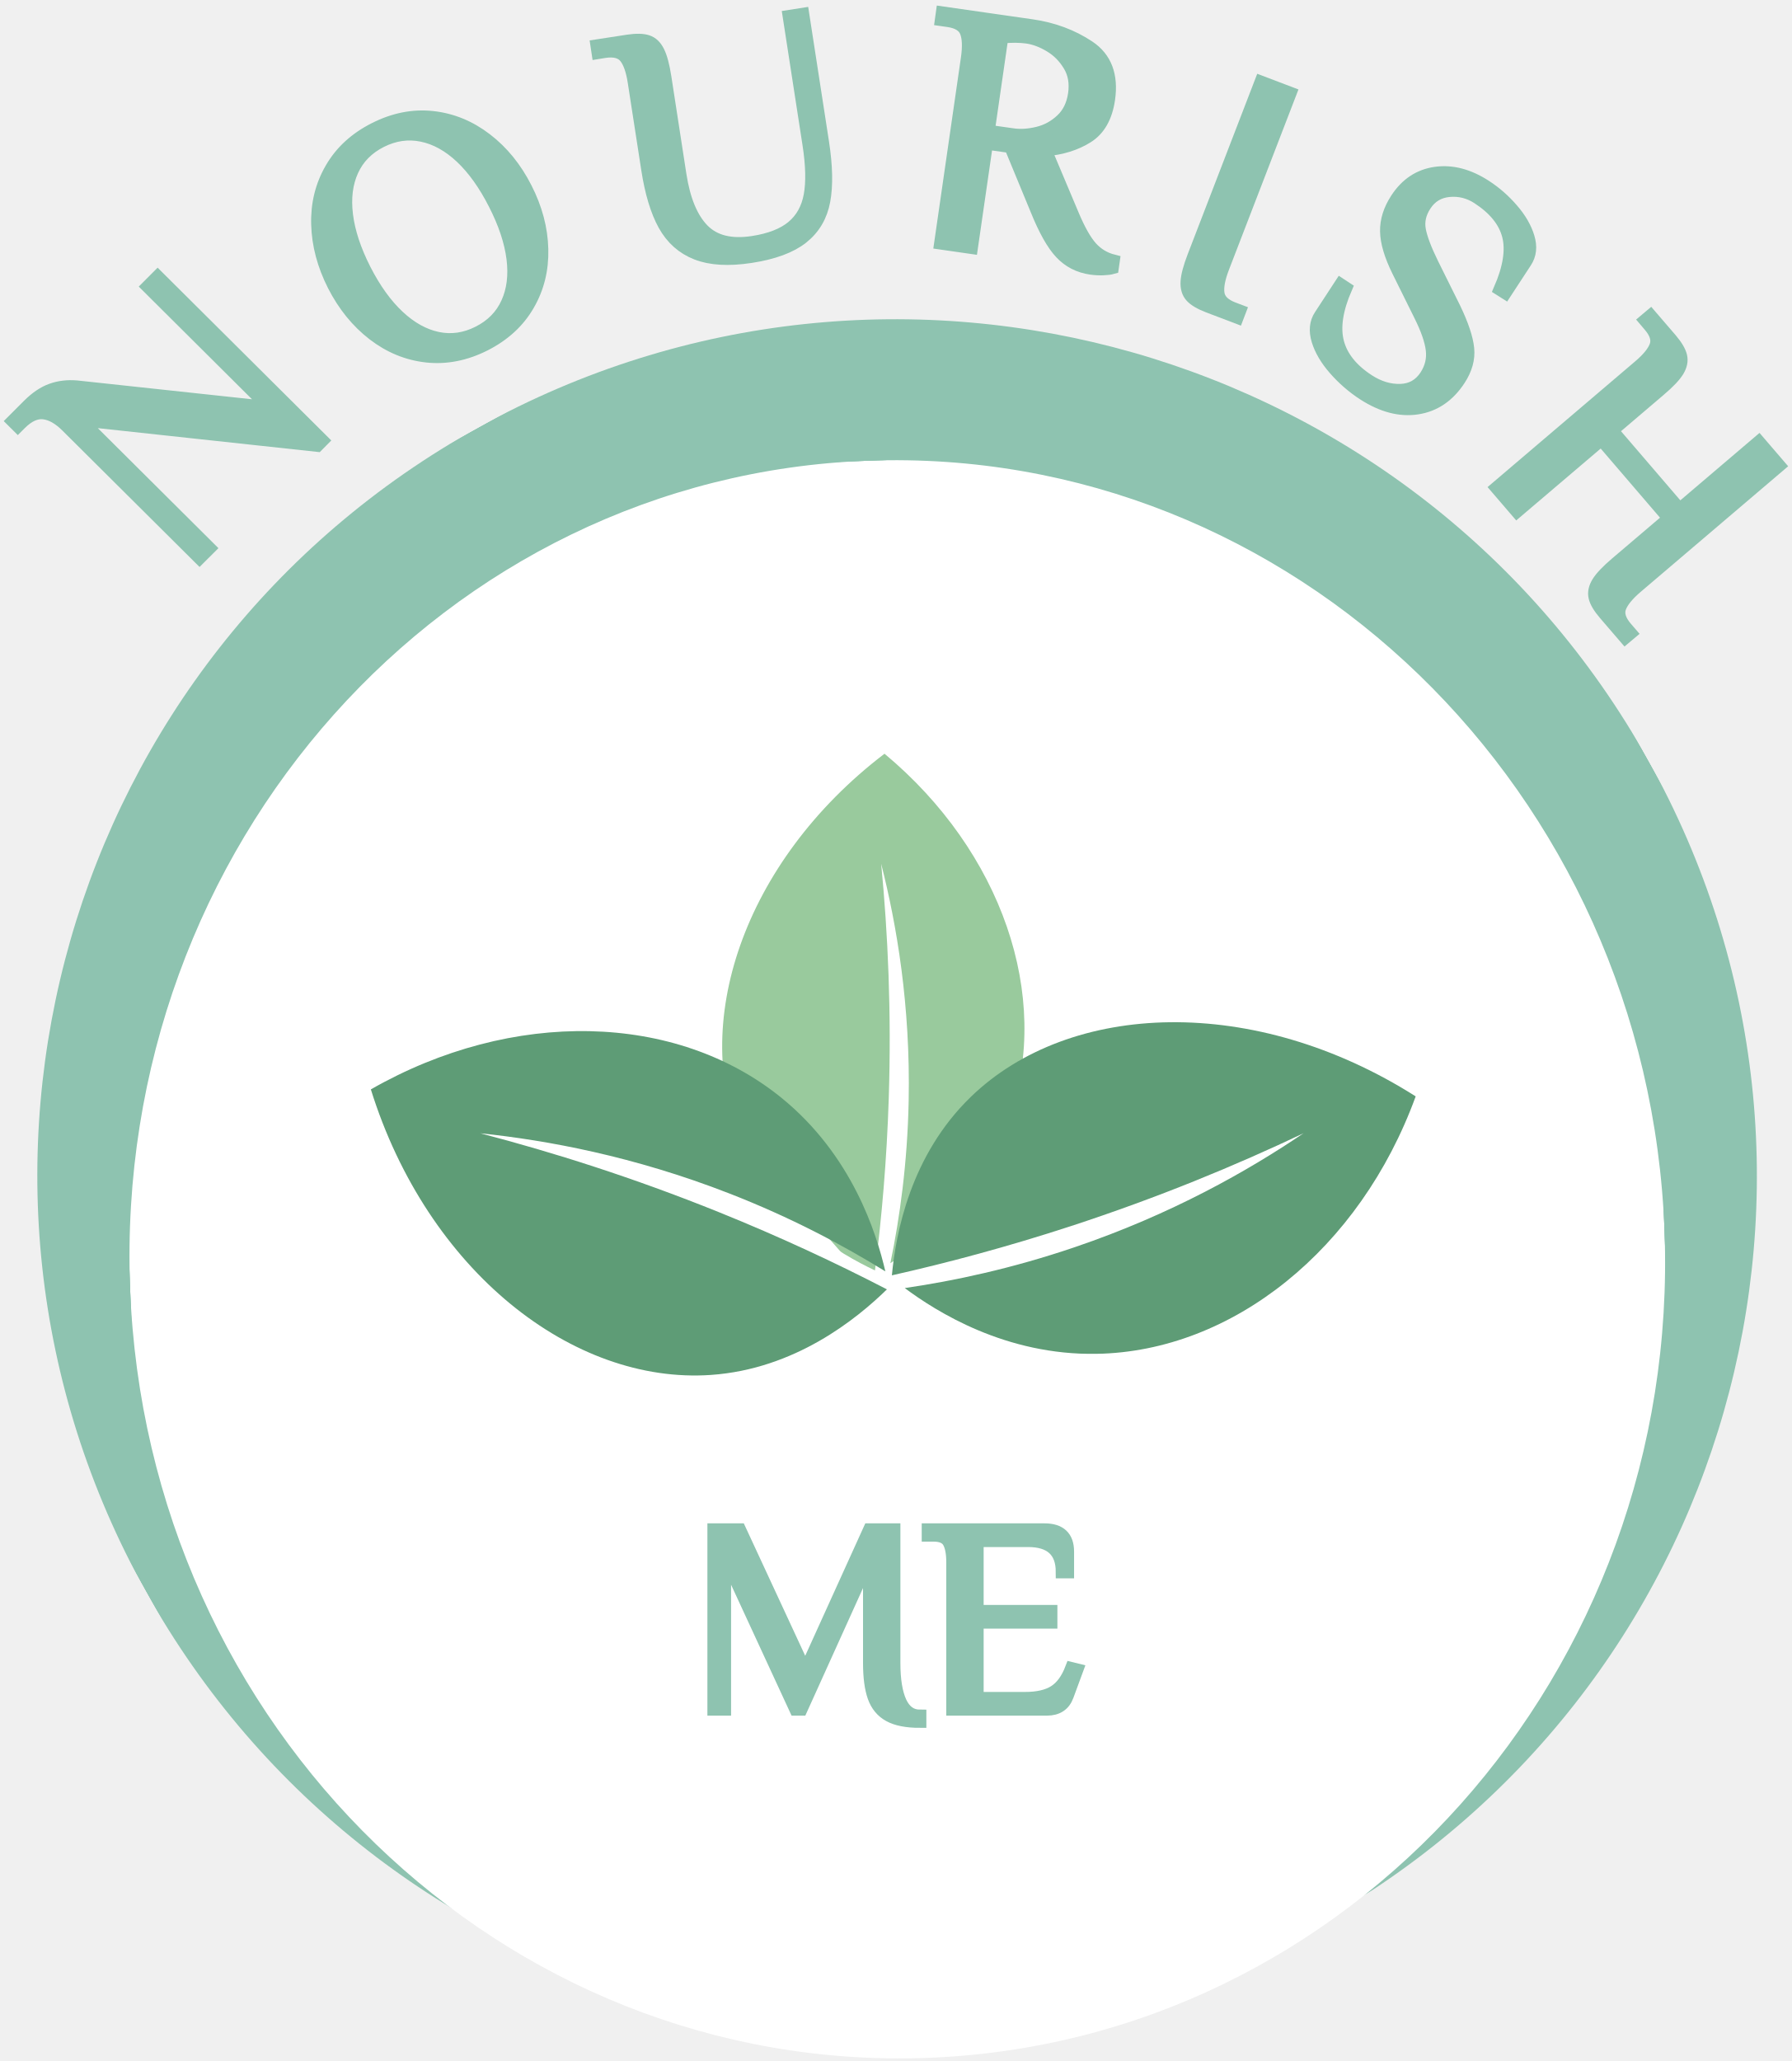
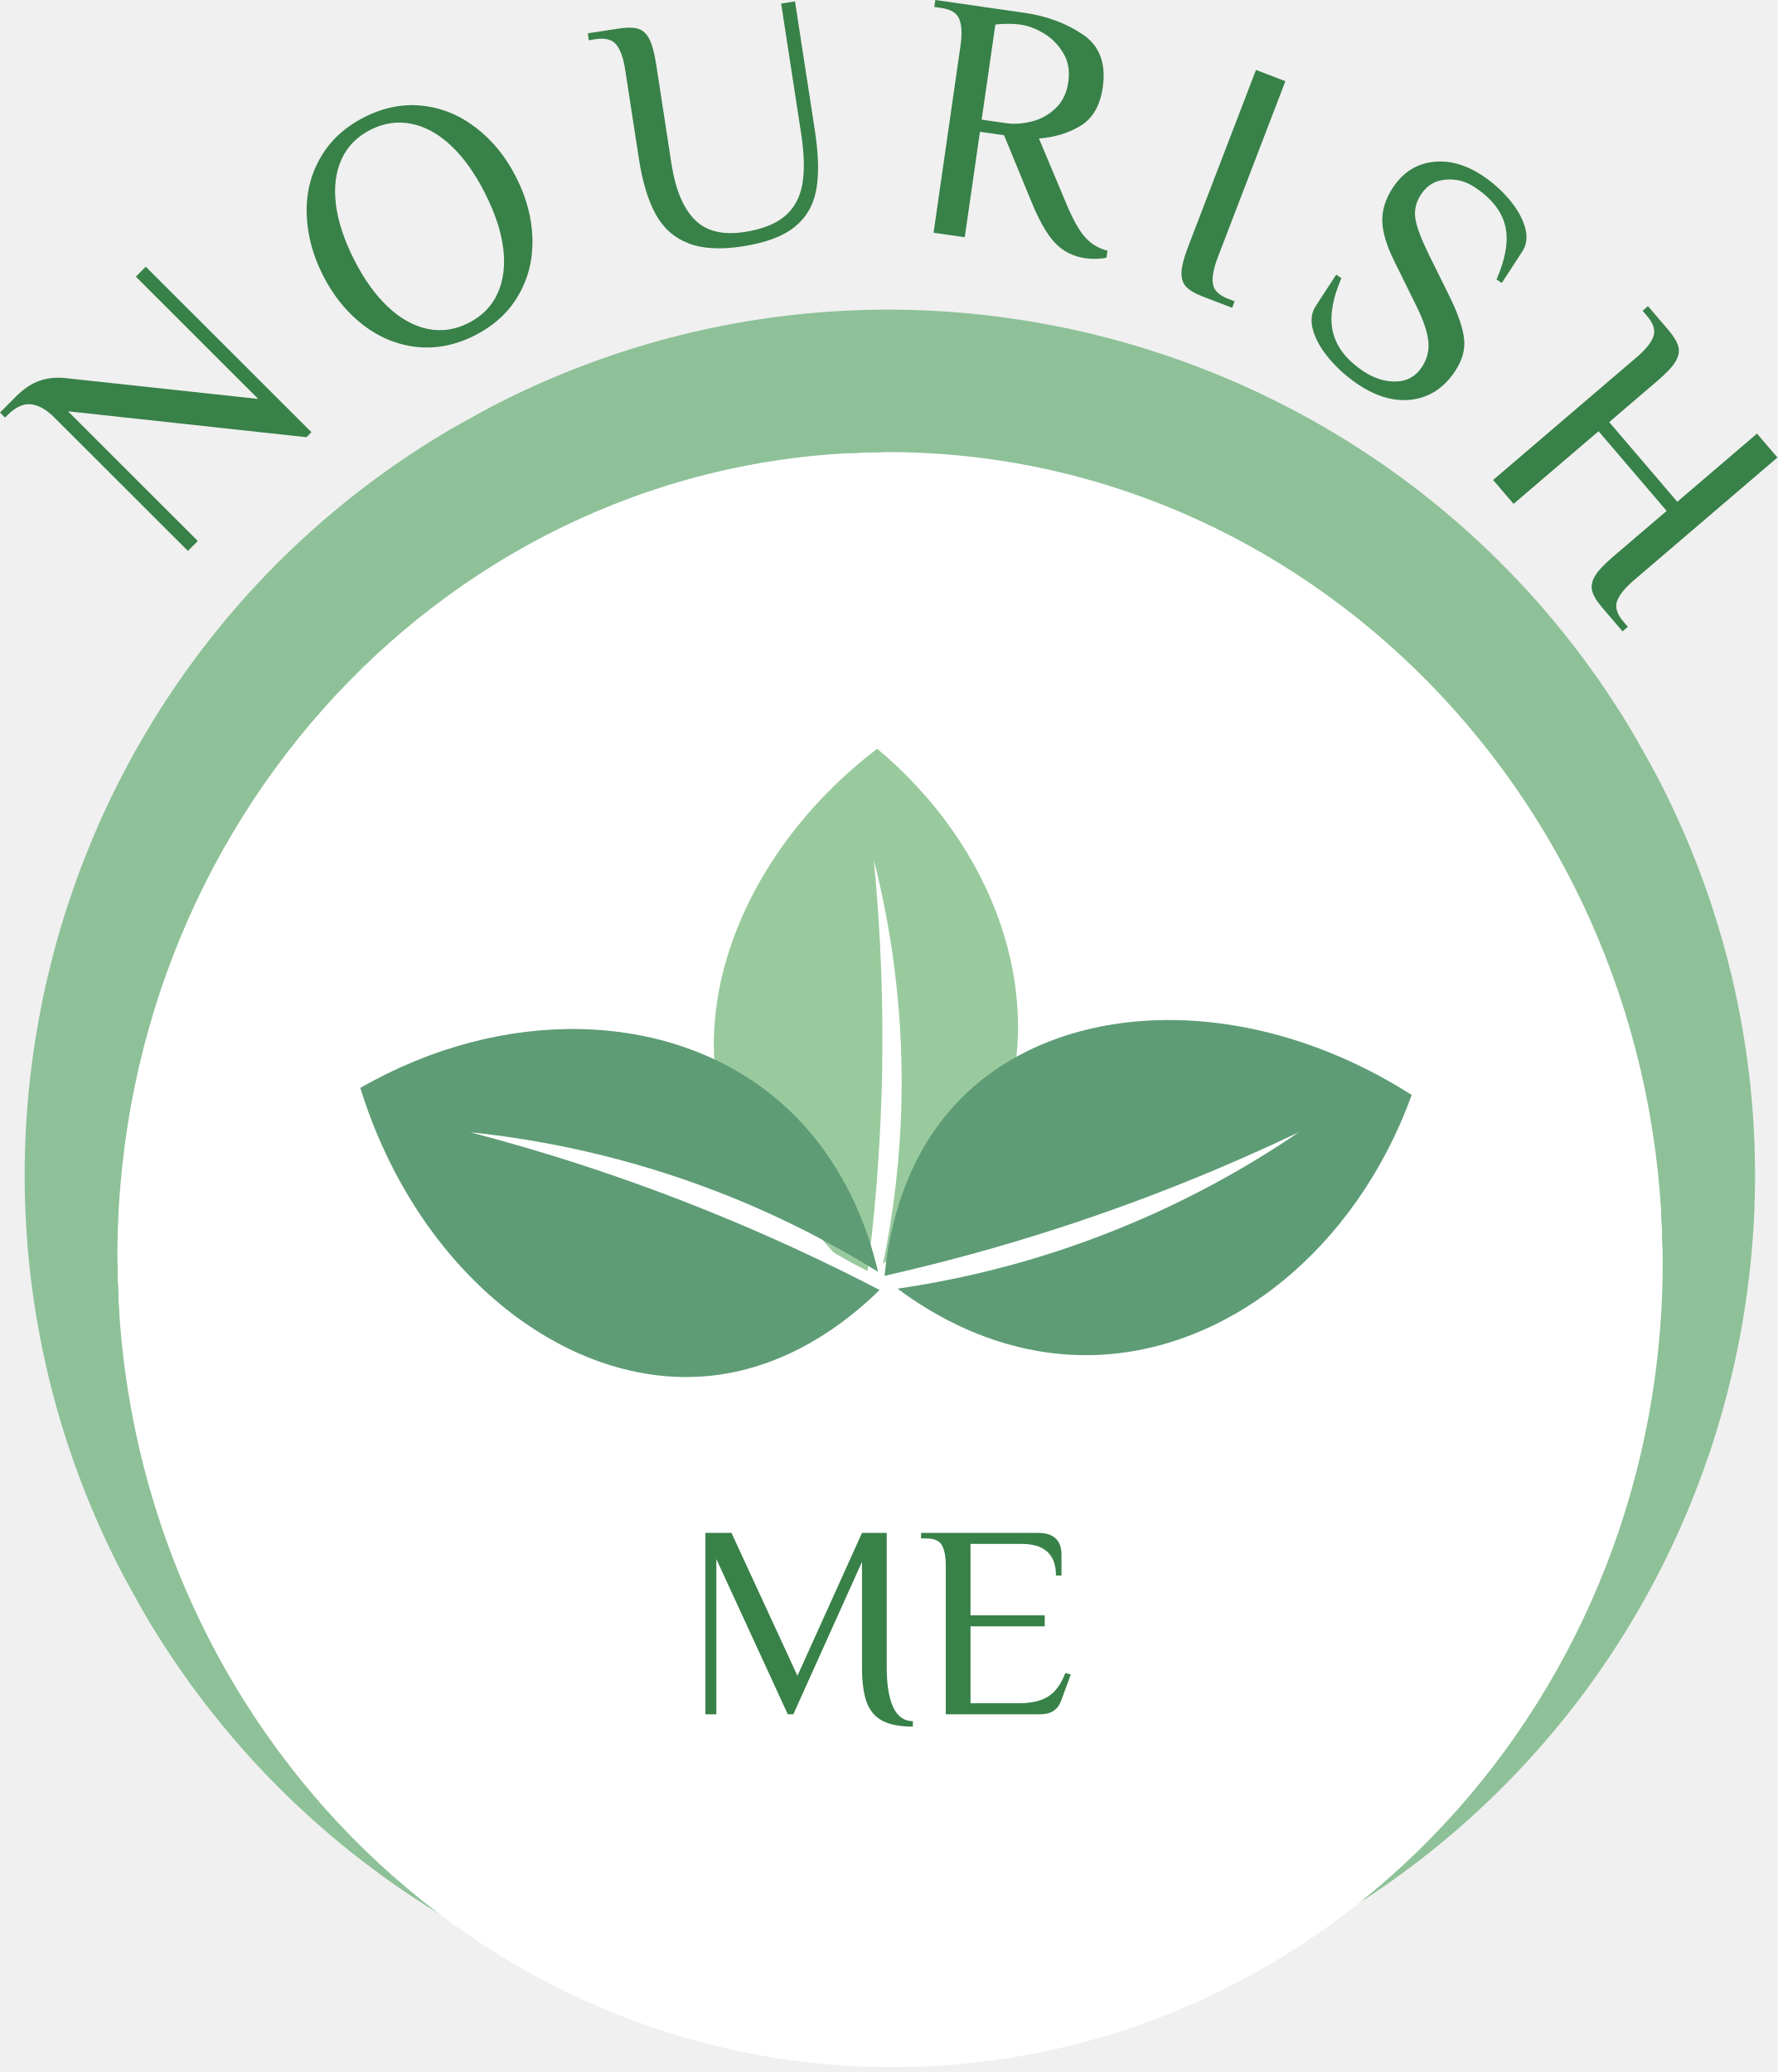
- <svg xmlns="http://www.w3.org/2000/svg" width="140" height="161" viewBox="0 0 140 161" fill="none">
-   <mask id="mask0_387_6635" style="mask-type:luminance" maskUnits="userSpaceOnUse" x="2" y="24" width="136" height="135">
-     <path d="M2.728 24.657H137.448V158.777H2.728V24.657Z" fill="white" />
+ <svg xmlns="http://www.w3.org/2000/svg" width="211" height="246" viewBox="0 0 211 246" fill="none">
+   <mask id="mask0_451_2343" style="mask-type:luminance" maskUnits="userSpaceOnUse" x="2" y="36" width="207" height="207">
+     <path d="M2.643 36.333H208.627V242.318H2.643V36.333Z" fill="white" />
  </mask>
-   <g mask="url(#mask0_387_6635)">
-     <mask id="mask1_387_6635" style="mask-type:luminance" maskUnits="userSpaceOnUse" x="-22" y="0" width="184" height="184">
-       <path d="M-21.258 65.838L96.109 0.885L161.606 118.185L44.241 183.137L-21.258 65.838Z" fill="white" />
+   <g mask="url(#mask0_451_2343)">
+     <mask id="mask1_451_2343" style="mask-type:luminance" maskUnits="userSpaceOnUse" x="-35" y="-1" width="281" height="281">
+       <path d="M-34.033 99.579L145.419 -0.177L245.564 179.975L66.115 279.731L-34.033 99.579Z" fill="white" />
    </mask>
-     <g mask="url(#mask1_387_6635)">
-       <mask id="mask2_387_6635" style="mask-type:luminance" maskUnits="userSpaceOnUse" x="2" y="24" width="136" height="135">
-         <path d="M37.426 33.361C5.015 51.297 -6.634 92.027 11.406 124.334C29.446 156.641 70.343 168.292 102.752 150.354C135.163 132.419 146.812 91.689 128.772 59.382C110.733 27.074 69.835 15.424 37.426 33.361Z" fill="white" />
+     <g mask="url(#mask1_451_2343)">
+       <mask id="mask2_451_2343" style="mask-type:luminance" maskUnits="userSpaceOnUse" x="2" y="36" width="207" height="207">
+         <path d="M55.694 49.701C6.139 77.247 -11.672 139.801 15.91 189.419C43.494 239.037 106.024 256.93 155.577 229.382C205.133 201.835 222.944 139.281 195.362 89.663C167.78 40.045 105.248 22.152 55.694 49.701Z" fill="white" />
      </mask>
-       <g mask="url(#mask2_387_6635)">
-         <path d="M-21.258 65.838L96.109 0.885L161.352 117.728L43.985 182.68L-21.258 65.838Z" fill="#8EC3B0" />
+       <g mask="url(#mask2_451_2343)">
+         <path d="M-34.033 99.579L145.419 -0.177L245.175 179.273L65.723 279.029L-34.033 99.579Z" fill="#8EC198" />
      </g>
    </g>
  </g>
-   <mask id="mask3_387_6635" style="mask-type:luminance" maskUnits="userSpaceOnUse" x="9" y="35" width="122" height="126">
-     <path d="M9.799 35.772H130.377V161H9.799V35.772Z" fill="white" />
+   <mask id="mask3_451_2343" style="mask-type:luminance" maskUnits="userSpaceOnUse" x="13" y="53" width="185" height="193">
+     <path d="M13.454 53.404H197.816V245.732H13.454V53.404Z" fill="white" />
  </mask>
-   <g mask="url(#mask3_387_6635)">
-     <mask id="mask4_387_6635" style="mask-type:luminance" maskUnits="userSpaceOnUse" x="7" y="33" width="126" height="131">
-       <path d="M7.864 38.176L127.75 33.802L132.35 158.748L12.465 163.123L7.864 38.176Z" fill="white" />
+   <g mask="url(#mask3_451_2343)">
+     <mask id="mask4_451_2343" style="mask-type:luminance" maskUnits="userSpaceOnUse" x="10" y="50" width="191" height="199">
+       <path d="M10.495 57.096L193.799 50.378L200.832 242.273L17.53 248.992L10.495 57.096Z" fill="white" />
    </mask>
-     <g mask="url(#mask4_387_6635)">
-       <mask id="mask5_387_6635" style="mask-type:luminance" maskUnits="userSpaceOnUse" x="10" y="35" width="121" height="126">
-         <path d="M67.807 35.989C34.702 37.198 8.892 66.107 10.161 100.561C11.43 135.016 39.295 161.967 72.401 160.758C105.507 159.551 131.315 130.641 130.047 96.186C128.778 61.733 100.913 34.781 67.807 35.989Z" fill="white" />
+     <g mask="url(#mask4_451_2343)">
+       <mask id="mask5_451_2343" style="mask-type:luminance" maskUnits="userSpaceOnUse" x="13" y="53" width="185" height="193">
+         <path d="M102.147 53.737C51.529 55.593 12.067 99.992 14.007 152.908C15.948 205.825 58.553 247.217 109.171 245.361C159.789 243.507 199.249 199.106 197.311 146.189C195.371 93.275 152.766 51.881 102.147 53.737Z" fill="white" />
      </mask>
-       <g mask="url(#mask5_387_6635)">
-         <path d="M7.864 38.176L127.75 33.802L132.35 158.748L12.465 163.123L7.864 38.176Z" fill="white" />
+       <g mask="url(#mask5_451_2343)">
+         <path d="M10.495 57.096L193.799 50.378L200.832 242.273L17.53 248.992L10.495 57.096Z" fill="white" />
      </g>
    </g>
  </g>
-   <path d="M6.28 32.795L16.357 42.821L15.59 43.585L5.222 33.275C4.61 32.666 4.006 32.326 3.413 32.256C2.82 32.187 2.209 32.465 1.581 33.09L1.39 33.281L1 32.893L2.244 31.648C2.835 31.062 3.429 30.663 4.03 30.45C4.631 30.234 5.284 30.158 5.989 30.218L21.05 31.839L11.548 22.386L12.316 21.616L25.178 34.41L24.795 34.798L6.28 32.795Z" fill="#8EC3B0" stroke="#8EC3B0" />
-   <path d="M37.866 26.928C36.366 27.685 34.857 27.981 33.342 27.819C31.831 27.654 30.441 27.083 29.173 26.106C27.91 25.13 26.876 23.857 26.074 22.285C25.276 20.71 24.855 19.127 24.812 17.532C24.765 15.939 25.124 14.486 25.888 13.173C26.648 11.857 27.777 10.821 29.278 10.064C30.778 9.305 32.284 9.008 33.796 9.173C35.311 9.339 36.703 9.911 37.971 10.886C39.242 11.859 40.277 13.133 41.076 14.707C41.879 16.279 42.299 17.862 42.338 19.46C42.38 21.055 42.02 22.508 41.256 23.819C40.496 25.132 39.367 26.168 37.866 26.928ZM37.378 25.967C38.428 25.439 39.181 24.674 39.634 23.674C40.09 22.676 40.236 21.515 40.07 20.195C39.903 18.875 39.431 17.454 38.651 15.929C37.875 14.4 37.003 13.182 36.035 12.27C35.065 11.36 34.04 10.794 32.959 10.574C31.88 10.351 30.816 10.503 29.766 11.031C28.72 11.561 27.969 12.322 27.516 13.318C27.062 14.313 26.917 15.471 27.08 16.791C27.242 18.111 27.712 19.535 28.487 21.064C29.266 22.589 30.141 23.806 31.115 24.716C32.088 25.628 33.113 26.197 34.191 26.424C35.269 26.648 36.331 26.497 37.378 25.967Z" fill="#8EC3B0" stroke="#8EC3B0" />
-   <path d="M58.648 20.046C56.93 20.309 55.526 20.228 54.433 19.803C53.342 19.378 52.499 18.63 51.903 17.556C51.31 16.48 50.874 15.032 50.595 13.215L49.542 6.407C49.403 5.501 49.173 4.85 48.856 4.456C48.535 4.059 47.998 3.916 47.245 4.028L46.716 4.114L46.635 3.576L49.048 3.205C49.711 3.106 50.22 3.116 50.577 3.234C50.934 3.35 51.217 3.621 51.426 4.045C51.639 4.466 51.816 5.13 51.956 6.036L53.13 13.649C53.435 15.626 54.033 17.064 54.921 17.968C55.808 18.871 57.103 19.193 58.805 18.934C60.162 18.726 61.201 18.321 61.922 17.718C62.643 17.116 63.098 16.3 63.289 15.27C63.478 14.239 63.447 12.912 63.196 11.287L61.649 1.278L62.725 1.11L64.272 11.119C64.558 12.972 64.591 14.494 64.37 15.687C64.149 16.879 63.585 17.837 62.678 18.558C61.774 19.276 60.431 19.772 58.648 20.046Z" fill="#8EC3B0" stroke="#8EC3B0" />
-   <path d="M85.23 20.955C84.295 20.819 83.516 20.419 82.892 19.756C82.267 19.096 81.633 17.972 80.99 16.381L78.955 11.455L77.083 11.189L75.903 19.34L73.484 18.992L75.571 4.554C75.702 3.644 75.673 2.954 75.484 2.482C75.298 2.012 74.828 1.722 74.077 1.614L73.542 1.538L73.617 1L80.601 2.002C82.278 2.242 83.767 2.795 85.067 3.663C86.369 4.531 86.887 5.895 86.619 7.75C86.417 9.139 85.859 10.121 84.945 10.691C84.033 11.262 82.94 11.603 81.665 11.71L83.805 16.787C84.308 17.983 84.793 18.837 85.259 19.351C85.724 19.863 86.299 20.208 86.986 20.382L86.91 20.914C86.736 20.963 86.491 20.995 86.177 21.007C85.866 21.018 85.551 21.001 85.23 20.955ZM79.141 10.523C79.734 10.608 80.381 10.566 81.084 10.396C81.784 10.226 82.405 9.889 82.944 9.382C83.487 8.877 83.82 8.196 83.945 7.339C84.068 6.482 83.936 5.735 83.549 5.099C83.165 4.459 82.667 3.955 82.055 3.588C81.441 3.217 80.839 2.99 80.246 2.905C79.676 2.824 79.021 2.821 78.281 2.893L77.217 10.251L79.141 10.523Z" fill="#8EC3B0" stroke="#8EC3B0" />
-   <path d="M94.385 23.925C93.76 23.684 93.322 23.424 93.071 23.143C92.822 22.865 92.71 22.491 92.734 22.02C92.757 21.55 92.933 20.886 93.263 20.029L98.513 6.407L100.799 7.276L95.548 20.897C95.218 21.754 95.091 22.433 95.17 22.935C95.247 23.44 95.641 23.828 96.35 24.099L96.856 24.29L96.664 24.793L94.385 23.925Z" fill="#8EC3B0" stroke="#8EC3B0" />
-   <path d="M106.53 30.774C105.696 30.23 104.951 29.584 104.297 28.84C103.642 28.095 103.198 27.347 102.966 26.594C102.736 25.842 102.8 25.196 103.158 24.655L104.739 22.235L105.146 22.502C104.421 24.173 104.207 25.586 104.507 26.739C104.809 27.892 105.611 28.893 106.914 29.738C107.731 30.266 108.565 30.516 109.414 30.49C110.266 30.463 110.929 30.088 111.403 29.367C111.817 28.73 111.98 28.049 111.892 27.324C111.806 26.602 111.492 25.7 110.949 24.614L109.234 21.153C108.641 19.948 108.336 18.922 108.321 18.073C108.305 17.225 108.573 16.38 109.124 15.537C109.887 14.372 110.903 13.702 112.171 13.528C113.441 13.352 114.736 13.691 116.055 14.547C116.83 15.05 117.523 15.657 118.137 16.371C118.753 17.081 119.172 17.804 119.393 18.536C119.614 19.265 119.545 19.902 119.189 20.446L117.602 22.872L117.189 22.611C117.922 20.93 118.143 19.526 117.852 18.403C117.561 17.28 116.764 16.296 115.462 15.45C114.767 14.999 114.015 14.812 113.206 14.889C112.399 14.967 111.775 15.345 111.333 16.024C110.926 16.646 110.781 17.286 110.897 17.945C111.016 18.603 111.354 19.495 111.909 20.626L113.63 24.093C114.249 25.383 114.598 26.428 114.677 27.231C114.758 28.033 114.531 28.842 113.997 29.657C113.166 30.926 112.079 31.666 110.734 31.874C109.388 32.082 107.987 31.715 106.53 30.774Z" fill="#8EC3B0" stroke="#8EC3B0" />
-   <path d="M128.062 28.622C128.763 28.029 129.199 27.492 129.371 27.013C129.541 26.535 129.378 26.009 128.882 25.433L128.533 25.022L128.952 24.669L130.539 26.515C130.97 27.022 131.227 27.457 131.313 27.823C131.401 28.187 131.321 28.57 131.074 28.976C130.826 29.378 130.35 29.876 129.65 30.469L125.94 33.63L131.226 39.789L137.413 34.521L139 36.368L127.864 45.85C127.162 46.448 126.725 46.987 126.55 47.466C126.379 47.943 126.54 48.47 127.033 49.046L127.388 49.457L126.975 49.804L125.387 47.958C124.953 47.451 124.692 47.016 124.608 46.649C124.522 46.286 124.604 45.904 124.852 45.503C125.099 45.101 125.575 44.602 126.277 44.004L130.4 40.496L125.114 34.336L118.514 39.952L116.927 38.105L128.062 28.622Z" fill="#8EC3B0" stroke="#8EC3B0" />
-   <mask id="mask6_387_6635" style="mask-type:luminance" maskUnits="userSpaceOnUse" x="56" y="58" width="25" height="42">
-     <path d="M56.318 58.743H80.136V99.498H56.318V58.743Z" fill="white" />
+   <path d="M8.073 48.831L23.481 64.23L22.307 65.404L6.455 49.569C5.519 48.633 4.597 48.111 3.69 48.004C2.783 47.897 1.849 48.324 0.889 49.284L0.596 49.578L0 48.982L1.903 47.071C2.805 46.17 3.714 45.557 4.632 45.23C5.552 44.899 6.55 44.781 7.628 44.874L30.656 47.364L16.128 32.845L17.302 31.663L36.968 51.312L36.382 51.907L8.073 48.831Z" fill="#388148" />
+   <path d="M56.368 39.82C54.074 40.983 51.767 41.438 49.451 41.189C47.139 40.936 45.014 40.058 43.076 38.558C41.145 37.06 39.564 35.104 38.337 32.69C37.117 30.271 36.475 27.84 36.408 25.39C36.337 22.943 36.886 20.711 38.053 18.695C39.215 16.675 40.942 15.084 43.236 13.921C45.53 12.754 47.833 12.298 50.144 12.552C52.461 12.807 54.59 13.685 56.528 15.184C58.471 16.677 60.053 18.633 61.276 21.052C62.503 23.465 63.145 25.897 63.205 28.351C63.27 30.8 62.718 33.032 61.551 35.046C60.389 37.062 58.662 38.653 56.368 39.82ZM55.621 38.344C57.226 37.533 58.377 36.359 59.071 34.824C59.769 33.29 59.991 31.507 59.738 29.48C59.482 27.453 58.76 25.27 57.568 22.927C56.381 20.58 55.048 18.709 53.567 17.308C52.085 15.91 50.518 15.041 48.864 14.703C47.215 14.361 45.588 14.595 43.983 15.406C42.383 16.219 41.236 17.388 40.542 18.918C39.849 20.447 39.627 22.225 39.875 24.252C40.124 26.279 40.842 28.466 42.027 30.814C43.218 33.157 44.556 35.026 46.046 36.424C47.533 37.824 49.1 38.698 50.749 39.047C52.396 39.391 54.021 39.158 55.621 38.344Z" fill="#388148" />
+   <path d="M88.144 29.251C85.516 29.655 83.369 29.531 81.698 28.877C80.031 28.226 78.741 27.077 77.83 25.427C76.923 23.774 76.256 21.551 75.83 18.759L74.22 8.304C74.007 6.912 73.656 5.912 73.171 5.307C72.68 4.698 71.86 4.478 70.708 4.649L69.899 4.783L69.775 3.956L73.465 3.387C74.478 3.234 75.256 3.249 75.803 3.431C76.347 3.609 76.781 4.025 77.101 4.676C77.425 5.323 77.697 6.343 77.91 7.735L79.706 19.426C80.173 22.462 81.086 24.672 82.445 26.059C83.8 27.446 85.781 27.941 88.384 27.544C90.457 27.224 92.047 26.601 93.149 25.677C94.252 24.752 94.947 23.498 95.239 21.916C95.527 20.333 95.481 18.295 95.096 15.799L92.731 0.426L94.376 0.168L96.741 15.541C97.179 18.386 97.23 20.724 96.892 22.556C96.554 24.387 95.692 25.859 94.305 26.966C92.922 28.068 90.869 28.831 88.144 29.251Z" fill="#388148" />
+   <path d="M128.786 30.647C127.357 30.438 126.165 29.825 125.212 28.807C124.256 27.793 123.287 26.066 122.304 23.623L119.193 16.057L116.33 15.648L114.525 28.166L110.826 27.633L114.018 5.459C114.218 4.061 114.174 3.001 113.885 2.276C113.6 1.554 112.882 1.109 111.733 0.942L110.915 0.827L111.031 0L121.709 1.538C124.274 1.907 126.55 2.756 128.537 4.09C130.528 5.423 131.32 7.517 130.911 10.367C130.602 12.501 129.748 14.008 128.35 14.883C126.957 15.761 125.285 16.284 123.336 16.448L126.608 24.245C127.377 26.084 128.119 27.395 128.83 28.184C129.542 28.971 130.422 29.5 131.471 29.767L131.355 30.585C131.089 30.66 130.715 30.709 130.235 30.727C129.759 30.745 129.277 30.718 128.786 30.647ZM119.477 14.626C120.384 14.757 121.373 14.692 122.447 14.43C123.518 14.17 124.467 13.652 125.292 12.874C126.121 12.098 126.63 11.051 126.821 9.736C127.01 8.42 126.808 7.273 126.216 6.295C125.63 5.312 124.867 4.539 123.931 3.974C122.993 3.405 122.073 3.056 121.166 2.925C120.295 2.801 119.293 2.796 118.161 2.907L116.534 14.208L119.477 14.626Z" fill="#388148" />
+   <path d="M142.784 35.208C141.828 34.839 141.159 34.439 140.775 34.008C140.395 33.581 140.224 33.006 140.259 32.283C140.295 31.561 140.564 30.541 141.068 29.225L149.097 8.304L152.591 9.638L144.562 30.558C144.058 31.874 143.864 32.917 143.985 33.688C144.102 34.464 144.705 35.059 145.789 35.475L146.563 35.769L146.269 36.542L142.784 35.208Z" fill="#388148" />
+   <path d="M161.354 45.728C160.078 44.892 158.94 43.901 157.94 42.758C156.937 41.613 156.259 40.464 155.904 39.308C155.553 38.153 155.65 37.161 156.197 36.33L158.616 32.614L159.238 33.023C158.129 35.59 157.802 37.759 158.26 39.531C158.722 41.302 159.949 42.838 161.941 44.136C163.19 44.947 164.466 45.332 165.764 45.292C167.066 45.25 168.08 44.674 168.804 43.567C169.438 42.589 169.687 41.542 169.551 40.429C169.42 39.319 168.94 37.935 168.111 36.268L165.488 30.951C164.581 29.102 164.115 27.526 164.092 26.221C164.068 24.918 164.477 23.62 165.319 22.327C166.486 20.537 168.04 19.508 169.978 19.242C171.921 18.97 173.901 19.491 175.917 20.806C177.102 21.578 178.162 22.511 179.1 23.607C180.043 24.698 180.683 25.808 181.021 26.932C181.358 28.052 181.254 29.03 180.709 29.866L178.282 33.592L177.651 33.191C178.771 30.609 179.109 28.453 178.665 26.728C178.22 25.003 177.002 23.491 175.01 22.193C173.948 21.5 172.799 21.213 171.561 21.331C170.327 21.451 169.374 22.031 168.698 23.073C168.075 24.029 167.853 25.012 168.031 26.025C168.213 27.034 168.729 28.406 169.578 30.142L172.21 35.468C173.157 37.448 173.69 39.053 173.81 40.286C173.935 41.518 173.588 42.76 172.77 44.012C171.501 45.961 169.838 47.097 167.782 47.417C165.724 47.737 163.581 47.172 161.354 45.728Z" fill="#388148" />
+   <path d="M194.276 42.423C195.347 41.511 196.014 40.687 196.277 39.951C196.537 39.218 196.288 38.409 195.53 37.524L194.996 36.893L195.636 36.35L198.064 39.187C198.722 39.965 199.115 40.633 199.246 41.196C199.382 41.754 199.259 42.343 198.882 42.965C198.501 43.583 197.775 44.348 196.703 45.259L191.031 50.114L199.113 59.573L208.573 51.483L211 54.319L193.974 68.882C192.9 69.8 192.231 70.627 191.964 71.363C191.702 72.096 191.949 72.905 192.702 73.79L193.245 74.421L192.613 74.955L190.186 72.118C189.522 71.341 189.124 70.671 188.995 70.109C188.864 69.551 188.988 68.964 189.368 68.349C189.746 67.731 190.473 66.964 191.547 66.046L197.85 60.658L189.768 51.198L179.677 59.822L177.25 56.986L194.276 42.423Z" fill="#388148" />
+   <mask id="mask6_451_2343" style="mask-type:luminance" maskUnits="userSpaceOnUse" x="84" y="88" width="37" height="64">
+     <path d="M84.581 88.683H120.998V151.275H84.581V88.683Z" fill="white" />
  </mask>
-   <g mask="url(#mask6_387_6635)">
-     <mask id="mask7_387_6635" style="mask-type:luminance" maskUnits="userSpaceOnUse" x="47" y="56" width="45" height="46">
-       <path d="M47.206 76.754L69.898 56.998L91.395 81.471L68.704 101.227L47.206 76.754Z" fill="white" />
+   <g mask="url(#mask6_451_2343)">
+     <mask id="mask7_451_2343" style="mask-type:luminance" maskUnits="userSpaceOnUse" x="70" y="86" width="69" height="68">
+       <path d="M70.649 116.345L105.343 86.002L138.213 123.589L103.519 153.931L70.649 116.345Z" fill="white" />
    </mask>
-     <g mask="url(#mask7_387_6635)">
-       <mask id="mask8_387_6635" style="mask-type:luminance" maskUnits="userSpaceOnUse" x="29" y="57" width="63" height="61">
-         <path d="M29.059 92.553L69.819 57.065L91.317 81.538L50.556 117.027L29.059 92.553Z" fill="white" />
+     <g mask="url(#mask7_451_2343)">
+       <mask id="mask8_451_2343" style="mask-type:luminance" maskUnits="userSpaceOnUse" x="42" y="86" width="97" height="93">
+         <path d="M42.903 140.61L105.223 86.107L138.093 123.693L75.77 178.197L42.903 140.61Z" fill="white" />
      </mask>
-       <g mask="url(#mask8_387_6635)">
-         <path d="M68.36 99.243C65.56 97.921 60.536 94.978 58.002 89.368C53.846 80.165 58.003 67.353 69.105 58.879C78.286 66.526 82.141 77.825 78.915 87.171C76.742 93.467 71.965 97.112 69.562 98.68C70.302 95.115 70.895 90.847 70.992 86.013C71.141 78.554 70.055 72.225 68.844 67.476C69.373 72.922 69.653 79.058 69.438 85.766C69.283 90.606 68.89 95.112 68.36 99.243Z" fill="#99CA9D" />
+       <g mask="url(#mask8_451_2343)">
+         <path d="M102.992 150.884C98.711 148.854 91.029 144.333 87.155 135.718C80.8 121.584 87.157 101.906 104.132 88.892C118.169 100.637 124.063 117.99 119.131 132.344C115.808 142.013 108.504 147.612 104.83 150.019C105.961 144.545 106.868 137.99 107.017 130.566C107.244 119.11 105.584 109.39 103.732 102.095C104.541 110.459 104.97 119.883 104.641 130.186C104.403 137.618 103.803 144.54 102.992 150.884Z" fill="#99CA9D" />
      </g>
    </g>
  </g>
-   <mask id="mask9_387_6635" style="mask-type:luminance" maskUnits="userSpaceOnUse" x="69" y="79" width="42" height="27">
-     <path d="M69.344 79.49H110.653V105.796H69.344V79.49Z" fill="white" />
+   <mask id="mask9_451_2343" style="mask-type:luminance" maskUnits="userSpaceOnUse" x="104" y="120" width="64" height="41">
+     <path d="M104.497 120.548H167.658V160.948H104.497V120.548Z" fill="white" />
  </mask>
-   <g mask="url(#mask9_387_6635)">
-     <mask id="mask10_387_6635" style="mask-type:luminance" maskUnits="userSpaceOnUse" x="66" y="69" width="47" height="48">
-       <path d="M83.359 69.619L112.698 85.702L95.871 116.129L66.531 100.046L83.359 69.619Z" fill="white" />
+   <g mask="url(#mask9_451_2343)">
+     <mask id="mask10_451_2343" style="mask-type:luminance" maskUnits="userSpaceOnUse" x="100" y="105" width="71" height="72">
+       <path d="M125.926 105.387L170.785 130.088L145.057 176.819L100.196 152.117L125.926 105.387Z" fill="white" />
    </mask>
-     <g mask="url(#mask10_387_6635)">
-       <mask id="mask11_387_6635" style="mask-type:luminance" maskUnits="userSpaceOnUse" x="45" y="57" width="68" height="60">
-         <path d="M62.084 57.959L112.697 85.701L95.869 116.128L45.256 88.384L62.084 57.959Z" fill="white" />
+     <g mask="url(#mask10_451_2343)">
+       <mask id="mask11_451_2343" style="mask-type:luminance" maskUnits="userSpaceOnUse" x="67" y="87" width="104" height="90">
+         <path d="M93.396 87.478L170.783 130.086L145.053 176.816L67.666 134.207L93.396 87.478Z" fill="white" />
      </mask>
-       <g mask="url(#mask11_387_6635)">
-         <path d="M69.681 99.626C69.989 96.35 71.122 90.26 75.848 85.685C83.601 78.179 98.02 77.656 110.605 85.646C106.251 97.6 96.279 105.569 85.69 105.758C78.556 105.887 73.141 102.448 70.687 100.621C74.545 100.059 79.061 99.095 83.964 97.428C91.532 94.856 97.51 91.462 101.851 88.522C96.561 91.037 90.481 93.555 83.647 95.787C78.718 97.396 74.034 98.648 69.681 99.626Z" fill="#5E9C76" />
+       <g mask="url(#mask11_451_2343)">
+         <path d="M105.012 151.473C105.484 146.441 107.215 137.087 114.441 130.061C126.295 118.534 148.342 117.73 167.584 130.001C160.927 148.361 145.679 160.599 129.489 160.89C118.582 161.088 110.303 155.807 106.551 153C112.45 152.137 119.353 150.657 126.851 148.096C138.422 144.147 147.562 138.937 154.199 134.418C146.111 138.281 136.815 142.148 126.366 145.576C118.829 148.048 111.667 149.97 105.012 151.473Z" fill="#5E9C76" />
      </g>
    </g>
  </g>
-   <mask id="mask12_387_6635" style="mask-type:luminance" maskUnits="userSpaceOnUse" x="28" y="80" width="42" height="28">
-     <path d="M28.779 80.232H69.344V107.648H28.779V80.232Z" fill="white" />
+   <mask id="mask12_451_2343" style="mask-type:luminance" maskUnits="userSpaceOnUse" x="42" y="121" width="63" height="43">
+     <path d="M42.474 121.686H104.497V163.793H42.474V121.686Z" fill="white" />
  </mask>
-   <g mask="url(#mask12_387_6635)">
-     <mask id="mask13_387_6635" style="mask-type:luminance" maskUnits="userSpaceOnUse" x="27" y="71" width="45" height="44">
-       <path d="M39.342 114.721L27.362 83.583L59.943 71.159L71.923 102.298L39.342 114.721Z" fill="white" />
+   <g mask="url(#mask12_451_2343)">
+     <mask id="mask13_451_2343" style="mask-type:luminance" maskUnits="userSpaceOnUse" x="40" y="107" width="69" height="68">
+       <path d="M58.624 174.656L40.306 126.834L90.122 107.752L108.44 155.576L58.624 174.656Z" fill="white" />
    </mask>
-     <g mask="url(#mask13_387_6635)">
-       <mask id="mask14_387_6635" style="mask-type:luminance" maskUnits="userSpaceOnUse" x="27" y="71" width="54" height="67">
-         <path d="M48.079 137.429L27.413 83.714L59.993 71.29L80.66 125.004L48.079 137.429Z" fill="white" />
+     <g mask="url(#mask13_451_2343)">
+       <mask id="mask14_451_2343" style="mask-type:luminance" maskUnits="userSpaceOnUse" x="40" y="107" width="82" height="103">
+         <path d="M71.982 209.53L40.384 127.034L90.2 107.954L121.798 190.448L71.982 209.53Z" fill="white" />
      </mask>
-       <g mask="url(#mask14_387_6635)">
-         <path d="M69.294 100.722C66.934 103.027 62.12 106.949 55.545 107.406C44.757 108.156 33.405 99.29 28.974 85.1C40.05 78.768 52.834 79.089 61.044 85.751C66.575 90.238 68.48 96.342 69.171 99.316C65.859 97.266 61.786 95.099 56.959 93.222C49.512 90.323 42.746 89.073 37.525 88.53C43.196 90.009 49.471 91.992 56.137 94.679C60.947 96.619 65.336 98.671 69.294 100.722Z" fill="#5E9C76" />
+       <g mask="url(#mask14_451_2343)">
+         <path d="M104.421 153.155C100.811 156.696 93.452 162.719 83.398 163.422C66.903 164.575 49.546 150.957 42.771 129.163C59.706 119.438 79.253 119.932 91.807 130.163C100.262 137.054 103.176 146.429 104.232 150.997C99.168 147.847 92.94 144.52 85.561 141.637C74.174 137.185 63.829 135.264 55.845 134.431C64.516 136.702 74.112 139.748 84.303 143.875C91.658 146.854 98.368 150.005 104.421 153.155Z" fill="#5E9C76" />
      </g>
    </g>
  </g>
-   <path d="M71.875 134.476C70.848 134.476 70.049 134.32 69.48 134.007C68.913 133.697 68.511 133.214 68.276 132.554C68.043 131.894 67.927 131.013 67.927 129.908V121.734L62.595 133.521H62.164L56.617 121.52V133.521H55.768V119.5H57.792L62.915 130.545L67.927 119.5H69.846V129.908C69.846 131.225 70.012 132.246 70.346 132.971C70.683 133.692 71.192 134.053 71.875 134.053V134.476Z" fill="#8EC3B0" stroke="#8EC3B0" />
-   <path d="M74.431 122.053C74.431 121.332 74.329 120.796 74.128 120.449C73.931 120.102 73.532 119.928 72.936 119.928H72.512V119.5H81.601C82.81 119.5 83.415 120.067 83.415 121.202V122.794H82.985C82.985 121.166 82.096 120.351 80.321 120.351H76.35V125.873H82.112V126.724H76.35V132.67H80.083C81.063 132.67 81.83 132.495 82.386 132.143C82.944 131.788 83.386 131.186 83.711 130.337L84.136 130.441L83.392 132.461C83.136 133.168 82.602 133.521 81.793 133.521H74.431V122.053Z" fill="#8EC3B0" stroke="#8EC3B0" />
+   <path d="M108.367 204.995C106.796 204.995 105.576 204.755 104.704 204.275C103.837 203.8 103.224 203.057 102.864 202.044C102.508 201.03 102.33 199.676 102.33 197.98V185.427L94.177 203.528H93.519L85.038 185.098V203.528H83.74V181.995H86.834L94.666 198.958L102.33 181.995H105.264V197.98C105.264 200.003 105.518 201.57 106.029 202.684C106.545 203.791 107.323 204.346 108.367 204.346V204.995Z" fill="#388148" />
+   <path d="M112.275 185.916C112.275 184.809 112.119 183.986 111.812 183.453C111.51 182.919 110.901 182.653 109.99 182.653H109.341V181.995H123.237C125.086 181.995 126.011 182.866 126.011 184.609V187.054H125.353C125.353 184.553 123.995 183.302 121.281 183.302H115.209V191.784H124.019V193.09H115.209V202.221H120.917C122.415 202.221 123.588 201.953 124.437 201.412C125.291 200.868 125.967 199.943 126.464 198.638L127.114 198.798L125.975 201.901C125.584 202.986 124.769 203.528 123.53 203.528H112.275V185.916Z" fill="#388148" />
</svg>
